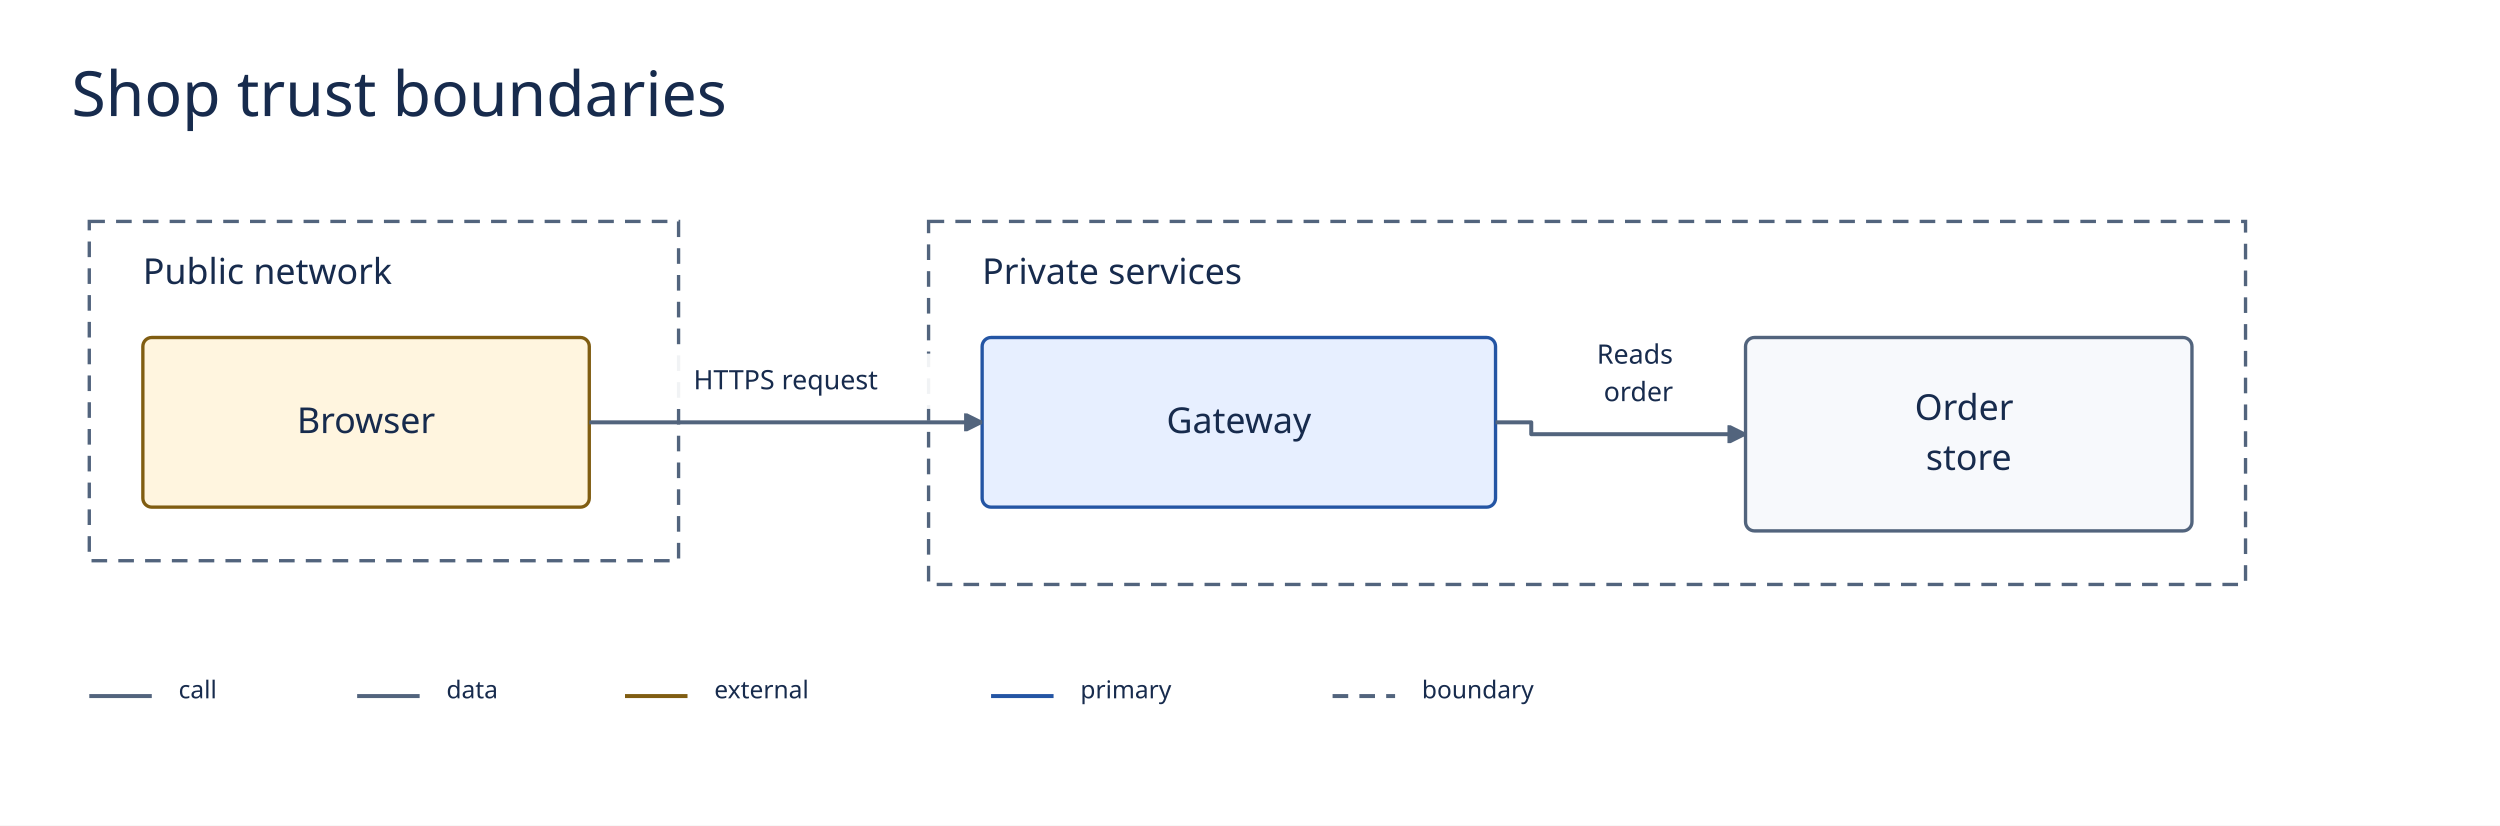
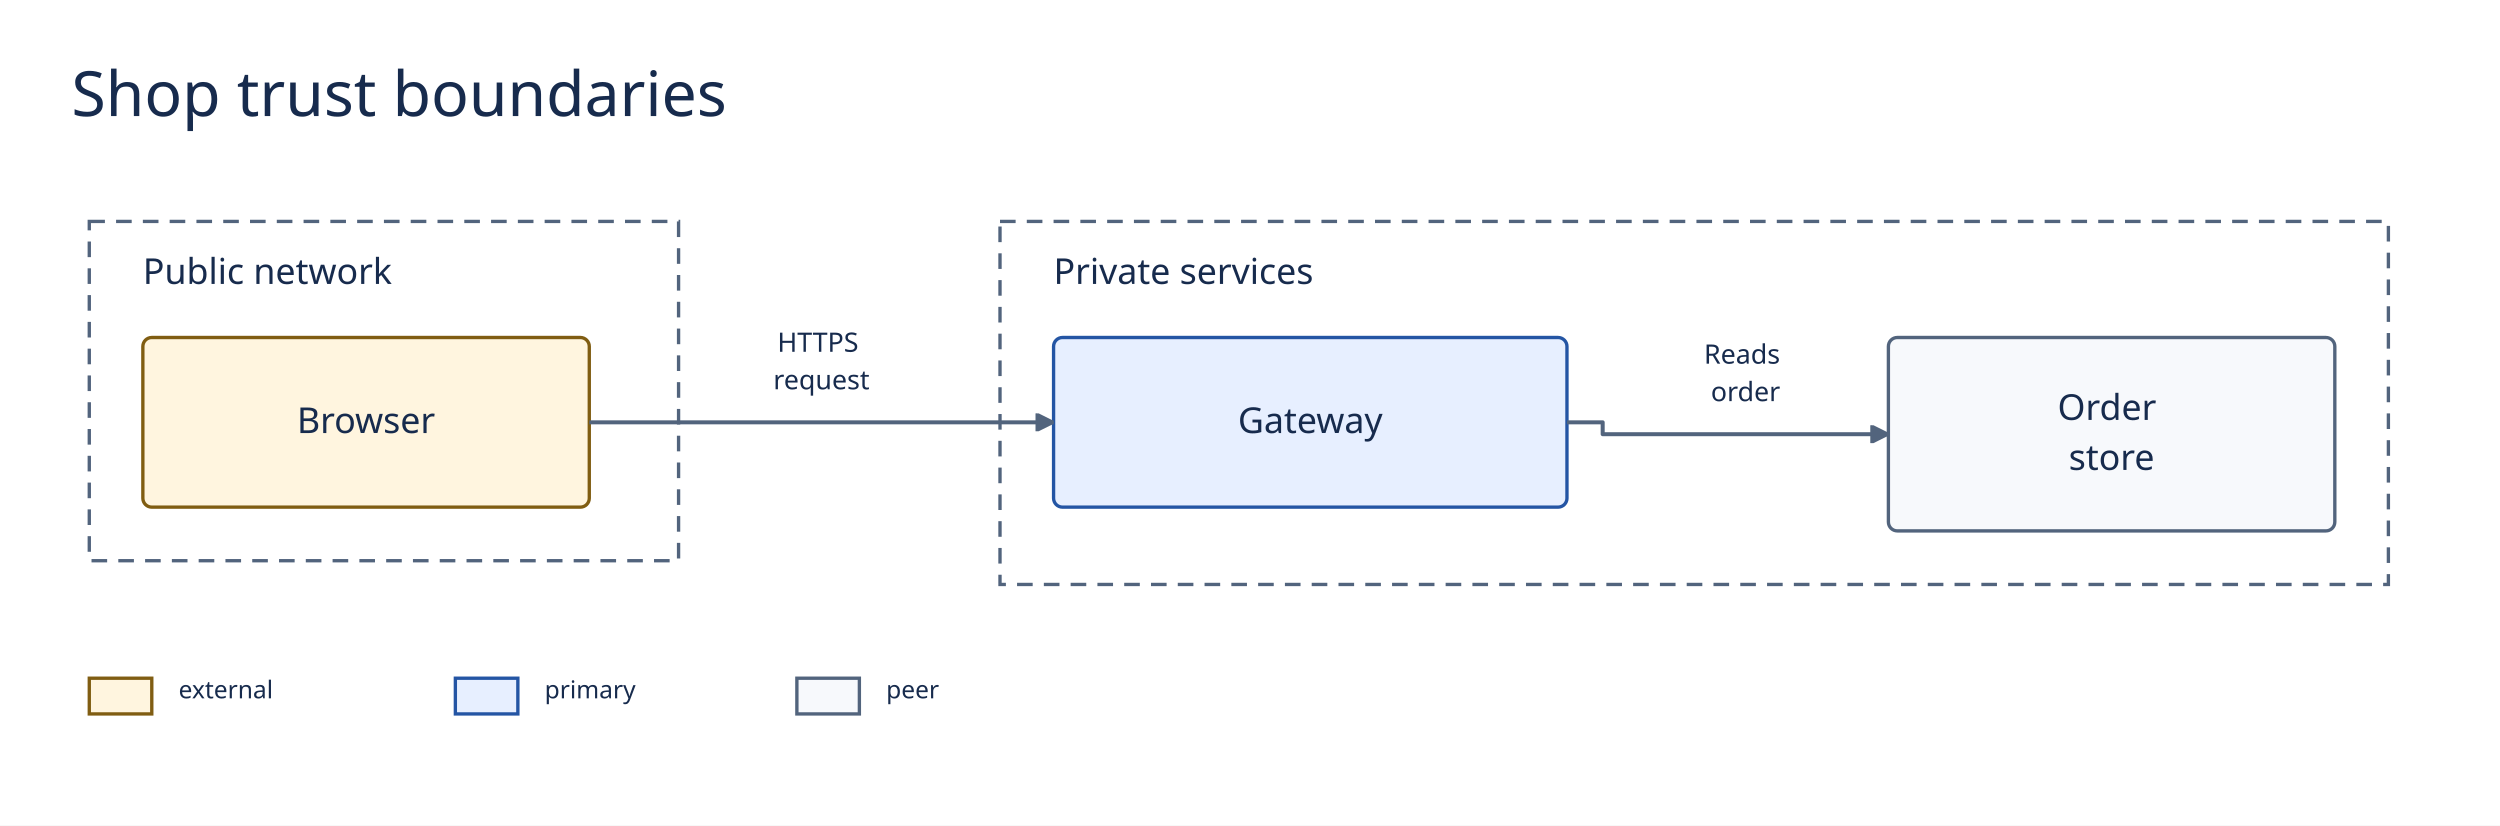
- <svg xmlns="http://www.w3.org/2000/svg" viewBox="0 0 1120 369.84" width="1120" height="369.84" lang="en" role="img" aria-labelledby="atlas-27fc405cb183-document-title atlas-27fc405cb183-document-desc" data-archatlas="0.1" data-measured-with="estimate">
+ <svg xmlns="http://www.w3.org/2000/svg" viewBox="0 0 1120 369.84" width="1120" height="369.84" lang="en" role="img" aria-labelledby="atlas-73dc669a95d4-document-title atlas-73dc669a95d4-document-desc" data-archatlas="0.1" data-measured-with="estimate">
  <defs>
-     <marker id="atlas-27fc405cb183-marker-external-arrow" viewBox="0 0 10 10" refX="10" refY="5" markerWidth="8" markerHeight="8" markerUnits="userSpaceOnUse" orient="auto-start-reverse">
-       <path d="M 0 0 L 10 5 L 0 10 Z" fill="#805d12" stroke="#805d12" stroke-width="1.5" />
-     </marker>
-     <marker id="atlas-27fc405cb183-marker-external-circle" viewBox="0 0 10 10" refX="5" refY="5" markerWidth="8" markerHeight="8" markerUnits="userSpaceOnUse">
-       <circle cx="5" cy="5" r="3.5" fill="#ffffff" stroke="#805d12" stroke-width="1.5" />
-     </marker>
-     <marker id="atlas-27fc405cb183-marker-peer-arrow" viewBox="0 0 10 10" refX="10" refY="5" markerWidth="8" markerHeight="8" markerUnits="userSpaceOnUse" orient="auto-start-reverse">
+     <marker id="atlas-73dc669a95d4-marker-peer-arrow" viewBox="0 0 10 10" refX="10" refY="5" markerWidth="8" markerHeight="8" markerUnits="userSpaceOnUse" orient="auto-start-reverse">
      <path d="M 0 0 L 10 5 L 0 10 Z" fill="#52647d" stroke="#52647d" stroke-width="1.5" />
    </marker>
-     <marker id="atlas-27fc405cb183-marker-peer-circle" viewBox="0 0 10 10" refX="5" refY="5" markerWidth="8" markerHeight="8" markerUnits="userSpaceOnUse">
+     <marker id="atlas-73dc669a95d4-marker-peer-circle" viewBox="0 0 10 10" refX="5" refY="5" markerWidth="8" markerHeight="8" markerUnits="userSpaceOnUse">
      <circle cx="5" cy="5" r="3.5" fill="#ffffff" stroke="#52647d" stroke-width="1.5" />
-     </marker>
-     <marker id="atlas-27fc405cb183-marker-primary-arrow" viewBox="0 0 10 10" refX="10" refY="5" markerWidth="8" markerHeight="8" markerUnits="userSpaceOnUse" orient="auto-start-reverse">
-       <path d="M 0 0 L 10 5 L 0 10 Z" fill="#2455a4" stroke="#2455a4" stroke-width="1.5" />
-     </marker>
-     <marker id="atlas-27fc405cb183-marker-primary-circle" viewBox="0 0 10 10" refX="5" refY="5" markerWidth="8" markerHeight="8" markerUnits="userSpaceOnUse">
-       <circle cx="5" cy="5" r="3.5" fill="#ffffff" stroke="#2455a4" stroke-width="1.5" />
    </marker>
  </defs>
  <rect width="1120" height="369.84" fill="#ffffff" data-role="canvas" />
-   <rect id="atlas-27fc405cb183-shape-group-public" data-id="public" data-role="group" data-parent="" data-kind="boundary" fill="#ffffff" stroke="#52647d" stroke-width="1.5" data-box="40 99.2 264 152" stroke-dasharray="7 5" x="40" y="99.2" width="264" height="152" rx="0" />
-   <rect id="atlas-27fc405cb183-shape-node-browser" data-id="browser" data-role="node" data-parent="public" data-kind="external" fill="#fff5df" stroke="#805d12" stroke-width="1.5" data-box="64 151.2 200 76" x="64" y="151.2" width="200" height="76" rx="4" />
-   <rect id="atlas-27fc405cb183-shape-group-private" data-id="private" data-role="group" data-parent="" data-kind="boundary" fill="#ffffff" stroke="#52647d" stroke-width="1.5" data-box="416 99.2 590 162.64" stroke-dasharray="7 5" x="416" y="99.2" width="590" height="162.64" rx="0" />
-   <rect id="atlas-27fc405cb183-shape-node-gateway" data-id="gateway" data-role="node" data-parent="private" data-kind="container" fill="#e7efff" stroke="#2455a4" stroke-width="1.5" data-box="440 151.2 230 76" x="440" y="151.2" width="230" height="76" rx="4" />
-   <rect id="atlas-27fc405cb183-shape-node-orders" data-id="orders" data-role="node" data-parent="private" data-kind="store" fill="#f7f9fc" stroke="#52647d" stroke-width="1.5" data-box="782 151.2 200 86.64" x="782" y="151.2" width="200" height="86.64" rx="4" />
-   <polyline id="atlas-27fc405cb183-edge-edge-1" data-id="edge-1" data-role="edge" data-from="browser" data-to="gateway" data-kind="call" points="264,189.2 440,189.2" fill="none" stroke="#52647d" stroke-width="1.8" stroke-linejoin="round" marker-end="url(#atlas-27fc405cb183-marker-peer-arrow)" />
-   <polyline id="atlas-27fc405cb183-edge-edge-2" data-id="edge-2" data-role="edge" data-from="gateway" data-to="orders" data-kind="data" points="670,189.2 686,189.2 686,194.52 782,194.52" fill="none" stroke="#52647d" stroke-width="1.8" stroke-linejoin="round" marker-end="url(#atlas-27fc405cb183-marker-peer-arrow)" />
-   <polyline id="atlas-27fc405cb183-edge-legend-line-0" data-id="legend-line-0" data-role="edge" data-from="" data-to="" data-kind="legend" points="40,311.84 68,311.84" fill="none" stroke="#52647d" stroke-width="1.8" stroke-linejoin="round" />
-   <polyline id="atlas-27fc405cb183-edge-legend-line-1" data-id="legend-line-1" data-role="edge" data-from="" data-to="" data-kind="legend" points="160,311.84 188,311.84" fill="none" stroke="#52647d" stroke-width="1.8" stroke-linejoin="round" />
-   <polyline id="atlas-27fc405cb183-edge-legend-line-2" data-id="legend-line-2" data-role="edge" data-from="" data-to="" data-kind="legend" points="280,311.84 308,311.84" fill="none" stroke="#805d12" stroke-width="1.8" stroke-linejoin="round" />
-   <polyline id="atlas-27fc405cb183-edge-legend-line-3" data-id="legend-line-3" data-role="edge" data-from="" data-to="" data-kind="legend" points="444,311.84 472,311.84" fill="none" stroke="#2455a4" stroke-width="1.8" stroke-linejoin="round" />
-   <polyline id="atlas-27fc405cb183-edge-legend-line-4" data-id="legend-line-4" data-role="edge" data-from="" data-to="" data-kind="legend" points="597,311.84 625,311.84" fill="none" stroke="#52647d" stroke-width="1.8" stroke-linejoin="round" stroke-dasharray="7 5" />
-   <rect id="atlas-27fc405cb183-shape-label-bg-__edge-1-background" data-id="__edge-1-background" data-role="label-bg" data-parent="edge-1" x="272" y="158.4" width="160" height="24.8" fill="#ffffff" fill-opacity="0.92" rx="3" />
-   <rect id="atlas-27fc405cb183-shape-label-bg-__edge-2-background" data-id="__edge-2-background" data-role="label-bg" data-parent="edge-2" x="699" y="146.92" width="70" height="41.6" fill="#ffffff" fill-opacity="0.92" rx="3" />
-   <text id="atlas-27fc405cb183-text-title-figure-title" data-id="figure-title" data-role="title" data-owner="" x="32" y="52" font-size="28" font-family="sans-serif" text-anchor="start" fill="#172b4d" data-text-box="32 24 560 39.2">
+   <rect id="atlas-73dc669a95d4-shape-group-public" data-id="public" data-role="group" data-parent="" data-kind="boundary" fill="#ffffff" stroke="#52647d" stroke-width="1.5" data-box="40 99.2 264 152" stroke-dasharray="7 5" x="40" y="99.2" width="264" height="152" rx="0" />
+   <rect id="atlas-73dc669a95d4-shape-node-browser" data-id="browser" data-role="node" data-parent="public" data-kind="external" fill="#fff5df" stroke="#805d12" stroke-width="1.5" data-box="64 151.2 200 76" x="64" y="151.2" width="200" height="76" rx="4" />
+   <rect id="atlas-73dc669a95d4-shape-group-private" data-id="private" data-role="group" data-parent="" data-kind="boundary" fill="#ffffff" stroke="#52647d" stroke-width="1.5" data-box="448 99.2 622 162.64" stroke-dasharray="7 5" x="448" y="99.2" width="622" height="162.64" rx="0" />
+   <rect id="atlas-73dc669a95d4-shape-node-gateway" data-id="gateway" data-role="node" data-parent="private" data-kind="container" fill="#e7efff" stroke="#2455a4" stroke-width="1.5" data-box="472 151.2 230 76" x="472" y="151.2" width="230" height="76" rx="4" />
+   <rect id="atlas-73dc669a95d4-shape-node-orders" data-id="orders" data-role="node" data-parent="private" data-kind="store" fill="#f7f9fc" stroke="#52647d" stroke-width="1.5" data-box="846 151.2 200 86.64" x="846" y="151.2" width="200" height="86.64" rx="4" />
+   <rect id="atlas-73dc669a95d4-shape-legend-swatch-__legend-swatch-0" data-id="__legend-swatch-0" data-role="legend-swatch" data-parent="" data-kind="component" fill="#fff5df" stroke="#805d12" stroke-width="1.5" data-box="40 303.84 28 16" x="40" y="303.84" width="28" height="16" rx="0" />
+   <rect id="atlas-73dc669a95d4-shape-legend-swatch-__legend-swatch-1" data-id="__legend-swatch-1" data-role="legend-swatch" data-parent="" data-kind="component" fill="#e7efff" stroke="#2455a4" stroke-width="1.5" data-box="204 303.84 28 16" x="204" y="303.84" width="28" height="16" rx="0" />
+   <rect id="atlas-73dc669a95d4-shape-legend-swatch-__legend-swatch-2" data-id="__legend-swatch-2" data-role="legend-swatch" data-parent="" data-kind="component" fill="#f7f9fc" stroke="#52647d" stroke-width="1.5" data-box="357 303.84 28 16" x="357" y="303.84" width="28" height="16" rx="0" />
+   <polyline id="atlas-73dc669a95d4-edge-edge-1" data-id="edge-1" data-role="edge" data-from="browser" data-to="gateway" data-kind="call" points="264,189.2 472,189.2" fill="none" stroke="#52647d" stroke-width="1.8" stroke-linejoin="round" marker-end="url(#atlas-73dc669a95d4-marker-peer-arrow)" />
+   <polyline id="atlas-73dc669a95d4-edge-edge-2" data-id="edge-2" data-role="edge" data-from="gateway" data-to="orders" data-kind="data" points="702,189.2 718,189.2 718,194.52 846,194.52" fill="none" stroke="#52647d" stroke-width="1.8" stroke-linejoin="round" marker-end="url(#atlas-73dc669a95d4-marker-peer-arrow)" />
+   <rect id="atlas-73dc669a95d4-shape-label-bg-__edge-1-background" data-id="__edge-1-background" data-role="label-bg" data-parent="edge-1" x="321" y="141.6" width="94" height="41.6" fill="#ffffff" fill-opacity="0.92" rx="3" />
+   <rect id="atlas-73dc669a95d4-shape-label-bg-__edge-2-background" data-id="__edge-2-background" data-role="label-bg" data-parent="edge-2" x="747" y="146.92" width="70" height="41.6" fill="#ffffff" fill-opacity="0.92" rx="3" />
+   <text id="atlas-73dc669a95d4-text-title-figure-title" data-id="figure-title" data-role="title" data-owner="" x="32" y="52" font-size="28" font-family="sans-serif" text-anchor="start" fill="#172b4d" data-text-box="32 24 560 39.2">
    <tspan x="32" y="52">
      <tspan font-family="sans-serif">Shop trust boundaries</tspan>
    </tspan>
  </text>
-   <text id="atlas-27fc405cb183-text-group-title-public-title" data-id="public-title" data-role="group-title" data-owner="public" x="64" y="127.2" font-size="16" font-family="sans-serif" text-anchor="start" fill="#172b4d" data-text-box="64 111.2 216 22.4">
+   <text id="atlas-73dc669a95d4-text-group-title-public-title" data-id="public-title" data-role="group-title" data-owner="public" x="64" y="127.2" font-size="16" font-family="sans-serif" text-anchor="start" fill="#172b4d" data-text-box="64 111.2 216 22.4">
    <tspan x="64" y="127.2">
      <tspan font-family="sans-serif">Public network</tspan>
    </tspan>
  </text>
-   <text id="atlas-27fc405cb183-text-name-browser-name" data-id="browser-name" data-role="name" data-owner="browser" x="164" y="194" font-size="16" font-family="sans-serif" text-anchor="middle" fill="#172b4d" data-text-box="108 178 112 22.4">
+   <text id="atlas-73dc669a95d4-text-name-browser-name" data-id="browser-name" data-role="name" data-owner="browser" x="164" y="194" font-size="16" font-family="sans-serif" text-anchor="middle" fill="#172b4d" data-text-box="108 178 112 22.4">
    <tspan x="164" y="194">
      <tspan font-family="sans-serif">Browser</tspan>
    </tspan>
  </text>
-   <text id="atlas-27fc405cb183-text-group-title-private-title" data-id="private-title" data-role="group-title" data-owner="private" x="440" y="127.2" font-size="16" font-family="sans-serif" text-anchor="start" fill="#172b4d" data-text-box="440 111.2 248 22.4">
-     <tspan x="440" y="127.2">
+   <text id="atlas-73dc669a95d4-text-group-title-private-title" data-id="private-title" data-role="group-title" data-owner="private" x="472" y="127.2" font-size="16" font-family="sans-serif" text-anchor="start" fill="#172b4d" data-text-box="472 111.2 248 22.4">
+     <tspan x="472" y="127.2">
      <tspan font-family="sans-serif">Private services</tspan>
    </tspan>
  </text>
-   <text id="atlas-27fc405cb183-text-name-gateway-name" data-id="gateway-name" data-role="name" data-owner="gateway" x="555" y="194" font-size="16" font-family="sans-serif" text-anchor="middle" fill="#172b4d" data-text-box="499 178 112 22.4">
-     <tspan x="555" y="194">
+   <text id="atlas-73dc669a95d4-text-name-gateway-name" data-id="gateway-name" data-role="name" data-owner="gateway" x="587" y="194" font-size="16" font-family="sans-serif" text-anchor="middle" fill="#172b4d" data-text-box="531 178 112 22.4">
+     <tspan x="587" y="194">
      <tspan font-family="sans-serif">Gateway</tspan>
    </tspan>
  </text>
-   <text id="atlas-27fc405cb183-text-name-orders-name" data-id="orders-name" data-role="name" data-owner="orders" x="882" y="188.12" font-size="16" font-family="sans-serif" text-anchor="middle" fill="#172b4d" data-text-box="842 172.12 80 44.8">
-     <tspan x="882" y="188.12">
+   <text id="atlas-73dc669a95d4-text-name-orders-name" data-id="orders-name" data-role="name" data-owner="orders" x="946" y="188.12" font-size="16" font-family="sans-serif" text-anchor="middle" fill="#172b4d" data-text-box="906 172.12 80 44.8">
+     <tspan x="946" y="188.12">
      <tspan font-family="sans-serif">Order</tspan>
    </tspan>
-     <tspan x="882" y="210.52">
+     <tspan x="946" y="210.52">
      <tspan font-family="sans-serif">store</tspan>
    </tspan>
  </text>
-   <text id="atlas-27fc405cb183-text-edge-label-edge-1-label" data-id="edge-1-label" data-role="edge-label" data-owner="edge-1" x="352" y="174.4" font-size="12" font-family="sans-serif" text-anchor="middle" fill="#172b4d" data-text-box="277 162.4 150 16.8">
-     <tspan x="352" y="174.4">
-       <tspan font-family="sans-serif">HTTPS request</tspan>
+   <text id="atlas-73dc669a95d4-text-edge-label-edge-1-label" data-id="edge-1-label" data-role="edge-label" data-owner="edge-1" x="368" y="157.6" font-size="12" font-family="sans-serif" text-anchor="middle" fill="#172b4d" data-text-box="326 145.6 84 33.6">
+     <tspan x="368" y="157.6">
+       <tspan font-family="sans-serif">HTTPS</tspan>
+     </tspan>
+     <tspan x="368" y="174.4">
+       <tspan font-family="sans-serif">request</tspan>
    </tspan>
  </text>
-   <text id="atlas-27fc405cb183-text-edge-label-edge-2-label" data-id="edge-2-label" data-role="edge-label" data-owner="edge-2" x="734" y="162.92" font-size="12" font-family="sans-serif" text-anchor="middle" fill="#172b4d" data-text-box="704 150.92 60 33.6">
-     <tspan x="734" y="162.92">
+   <text id="atlas-73dc669a95d4-text-edge-label-edge-2-label" data-id="edge-2-label" data-role="edge-label" data-owner="edge-2" x="782" y="162.92" font-size="12" font-family="sans-serif" text-anchor="middle" fill="#172b4d" data-text-box="752 150.92 60 33.6">
+     <tspan x="782" y="162.92">
      <tspan font-family="sans-serif">Reads</tspan>
    </tspan>
-     <tspan x="734" y="179.72">
+     <tspan x="782" y="179.72">
      <tspan font-family="sans-serif">order</tspan>
    </tspan>
  </text>
-   <text id="atlas-27fc405cb183-text-legend-legend-0" data-id="legend-0" data-role="legend" data-owner="" x="80" y="312.84" font-size="11" font-family="sans-serif" text-anchor="start" fill="#172b4d" data-text-box="80 301.84 44 15.4">
+   <text id="atlas-73dc669a95d4-text-legend-legend-0" data-id="legend-0" data-role="legend" data-owner="" x="80" y="312.84" font-size="11" font-family="sans-serif" text-anchor="start" fill="#172b4d" data-text-box="80 301.84 88 15.4">
    <tspan x="80" y="312.84">
-       <tspan font-family="sans-serif">call</tspan>
-     </tspan>
-   </text>
-   <text id="atlas-27fc405cb183-text-legend-legend-1" data-id="legend-1" data-role="legend" data-owner="" x="200" y="312.84" font-size="11" font-family="sans-serif" text-anchor="start" fill="#172b4d" data-text-box="200 301.84 44 15.4">
-     <tspan x="200" y="312.84">
-       <tspan font-family="sans-serif">data</tspan>
-     </tspan>
-   </text>
-   <text id="atlas-27fc405cb183-text-legend-legend-2" data-id="legend-2" data-role="legend" data-owner="" x="320" y="312.84" font-size="11" font-family="sans-serif" text-anchor="start" fill="#172b4d" data-text-box="320 301.84 88 15.4">
-     <tspan x="320" y="312.84">
      <tspan font-family="sans-serif">external</tspan>
    </tspan>
  </text>
-   <text id="atlas-27fc405cb183-text-legend-legend-3" data-id="legend-3" data-role="legend" data-owner="" x="484" y="312.84" font-size="11" font-family="sans-serif" text-anchor="start" fill="#172b4d" data-text-box="484 301.84 77 15.4">
-     <tspan x="484" y="312.84">
+   <text id="atlas-73dc669a95d4-text-legend-legend-1" data-id="legend-1" data-role="legend" data-owner="" x="244" y="312.84" font-size="11" font-family="sans-serif" text-anchor="start" fill="#172b4d" data-text-box="244 301.84 77 15.4">
+     <tspan x="244" y="312.84">
      <tspan font-family="sans-serif">primary</tspan>
    </tspan>
  </text>
-   <text id="atlas-27fc405cb183-text-legend-legend-4" data-id="legend-4" data-role="legend" data-owner="" x="637" y="312.84" font-size="11" font-family="sans-serif" text-anchor="start" fill="#172b4d" data-text-box="637 301.84 88 15.4">
-     <tspan x="637" y="312.84">
-       <tspan font-family="sans-serif">boundary</tspan>
+   <text id="atlas-73dc669a95d4-text-legend-legend-2" data-id="legend-2" data-role="legend" data-owner="" x="397" y="312.84" font-size="11" font-family="sans-serif" text-anchor="start" fill="#172b4d" data-text-box="397 301.84 44 15.4">
+     <tspan x="397" y="312.84">
+       <tspan font-family="sans-serif">peer</tspan>
    </tspan>
  </text>
</svg>
